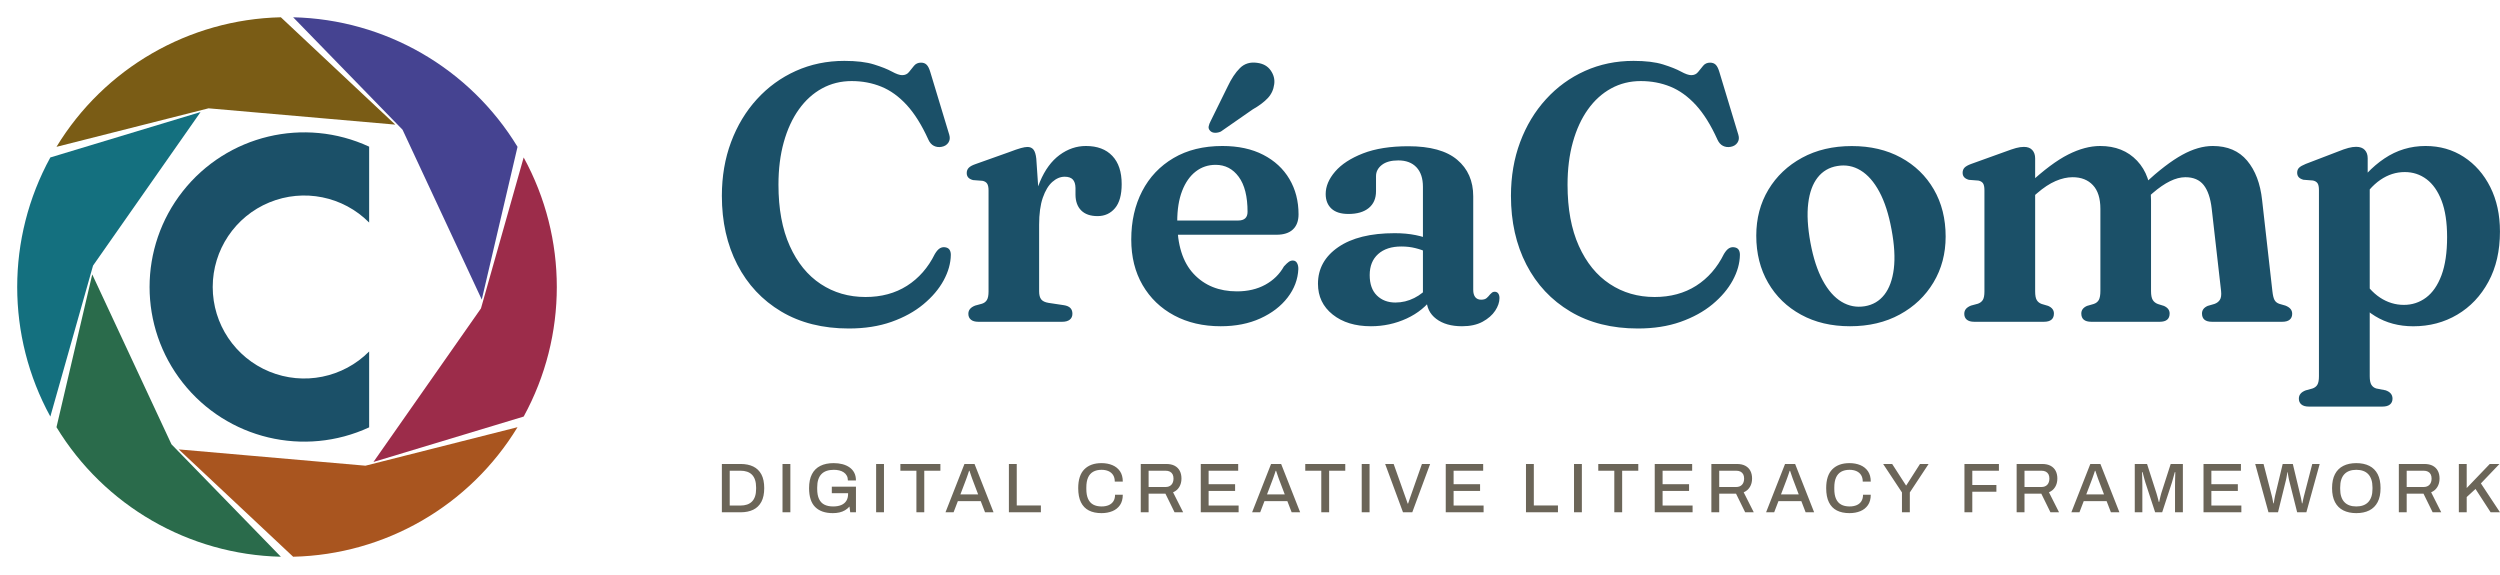
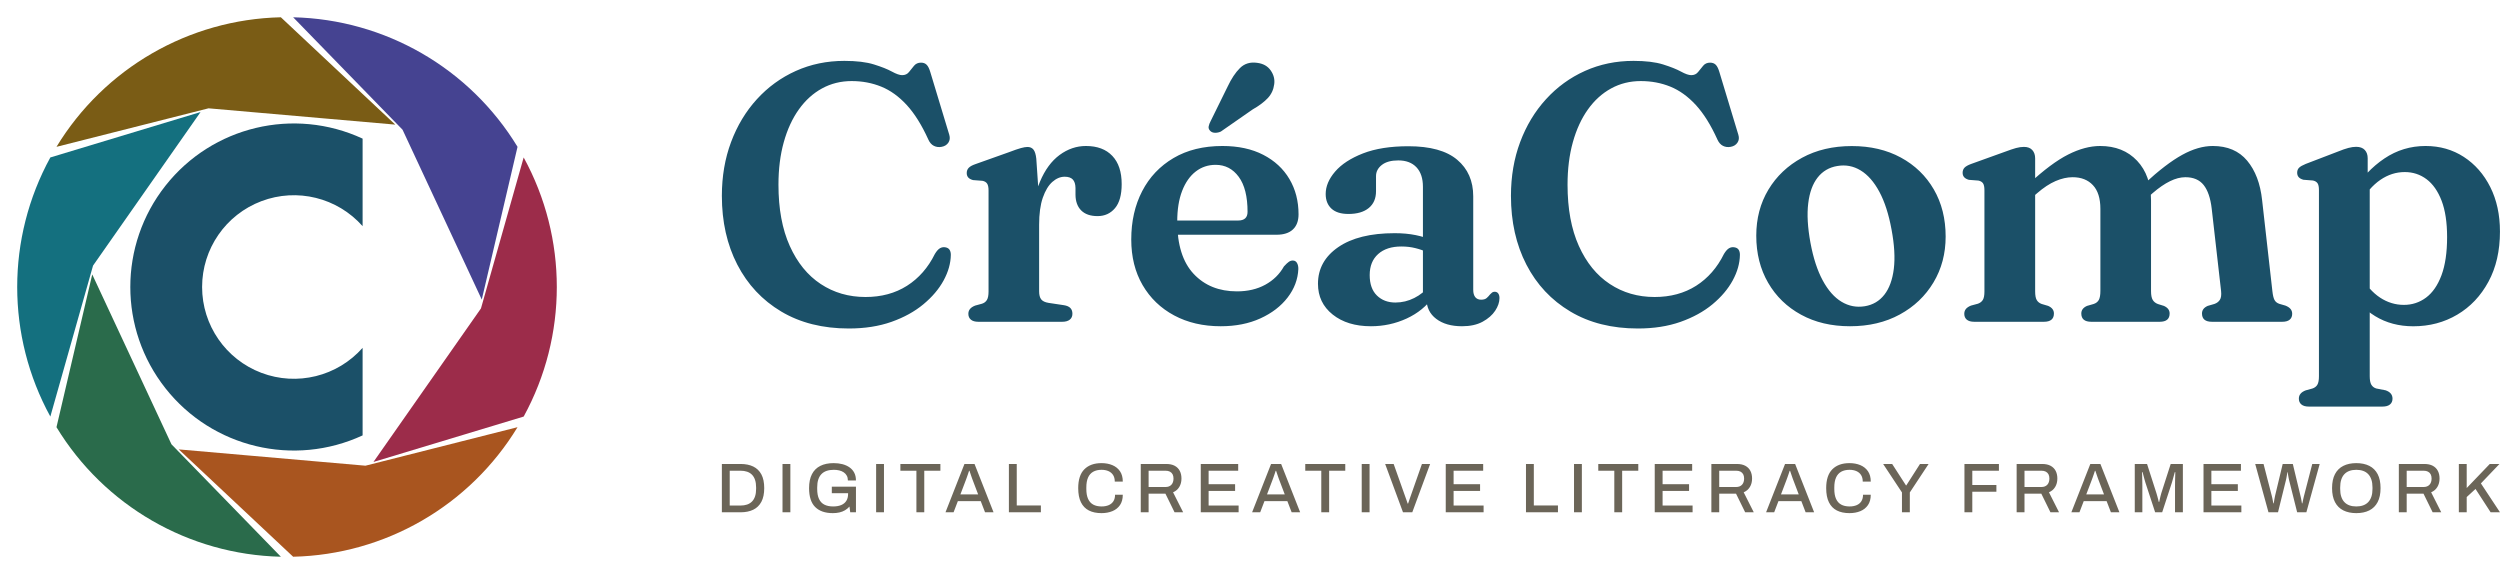
<svg xmlns="http://www.w3.org/2000/svg" viewBox="0 0 287.45 66" width="287.45" height="66" role="img" aria-label="CréaComp — Digital Creative Literacy Framework">
  <g transform="scale(0.66)">
    <path fill="#454391" d="M51.07 3.01A47 47 0 0 1 90.16 25.58L83.93 52.19L70.13 22.60Z" />
    <path fill="#9c2c4a" d="M91.23 27.43A47 47 0 0 1 91.23 72.57L65.06 80.48L83.79 53.73Z" />
    <path fill="#a9551f" d="M90.16 74.42A47 47 0 0 1 51.07 96.99L31.14 78.29L63.67 81.13Z" />
    <path fill="#2a6b4b" d="M48.93 96.99A47 47 0 0 1 9.84 74.42L16.07 47.81L29.87 77.40Z" />
    <path fill="#14707f" d="M8.77 72.57A47 47 0 0 1 8.77 27.43L34.94 19.52L16.21 46.27Z" />
    <path fill="#7a5c15" d="M9.84 25.58A47 47 0 0 1 48.93 3.01L68.86 21.71L36.33 18.87Z" />
-     <path fill="#1b5068" d="M64.31 25.55A26.94 26.94 0 1 0 64.31 74.45L64.31 61.23A15.94 15.94 0 1 1 64.31 38.77Z" />
+     <path fill="#1b5068" d="M63.17 24.15A28.49 28.49 0 1 0 63.17 75.85L63.17 60.60A15.99 15.99 0 1 1 63.17 39.40Z" />
  </g>
  <path transform="translate(83.00 7.00) scale(0.397498)" fill="#1b5068" d="M66.23 56.11Q66.18 59.75 64.15 63.50Q62.11 67.24 58.30 70.40Q54.50 73.56 49.06 75.49Q43.62 77.41 36.72 77.41Q25.41 77.41 17.17 72.50Q8.94 67.59 4.47 58.94Q0.00 50.28 0.00 39.04Q0.00 30.60 2.66 23.49Q5.32 16.37 10.12 11.10Q14.93 5.82 21.39 2.91Q27.86 0.00 35.44 0.00Q40.71 0.00 43.99 1.03Q47.27 2.05 49.17 3.09Q51.07 4.13 52.15 4.13Q53.41 4.13 54.13 3.22Q54.85 2.30 55.59 1.41Q56.34 0.51 57.60 0.51Q58.63 0.51 59.24 1.13Q59.86 1.75 60.30 3.26L65.78 21.38Q66.17 22.68 65.52 23.65Q64.87 24.62 63.58 24.86Q62.35 25.09 61.33 24.58Q60.31 24.07 59.72 22.75Q56.87 16.46 53.47 12.76Q50.07 9.06 46.10 7.45Q42.13 5.84 37.54 5.84Q32.86 5.84 28.97 7.97Q25.09 10.09 22.27 14.04Q19.45 17.99 17.91 23.51Q16.37 29.02 16.37 35.82Q16.37 46.27 19.64 53.53Q22.91 60.79 28.59 64.54Q34.28 68.30 41.55 68.30Q48.45 68.30 53.56 65.05Q58.67 61.80 61.62 55.84Q62.37 54.60 63.11 54.18Q63.86 53.76 64.71 53.94Q65.49 54.08 65.86 54.64Q66.23 55.20 66.23 56.11ZM89.84 47.73Q89.84 40.10 92.01 34.95Q94.17 29.81 97.70 27.21Q101.23 24.62 105.31 24.62Q110.23 24.62 112.94 27.48Q115.65 30.33 115.65 35.64Q115.65 40.31 113.72 42.60Q111.78 44.90 108.68 44.90Q105.57 44.90 103.93 43.25Q102.30 41.60 102.29 38.67L102.29 36.76Q102.26 35.11 101.51 34.31Q100.76 33.51 99.16 33.51Q97.29 33.51 95.59 35.01Q93.90 36.52 92.83 39.59Q91.77 42.66 91.77 47.41ZM90.95 28.28 91.77 40.32V66.65Q91.77 68.20 92.36 68.97Q92.96 69.75 94.50 70.00L98.95 70.67Q100.21 70.87 100.81 71.49Q101.40 72.10 101.40 73.14Q101.40 74.24 100.64 74.85Q99.88 75.47 98.43 75.47H74.22Q72.75 75.47 72.03 74.85Q71.30 74.23 71.30 73.17Q71.30 72.33 71.79 71.75Q72.27 71.17 73.27 70.78L75.25 70.24Q76.21 69.93 76.67 69.15Q77.14 68.38 77.14 66.70V37.50Q77.14 36.08 76.71 35.48Q76.29 34.87 75.38 34.69L72.65 34.48Q71.71 34.23 71.27 33.73Q70.83 33.23 70.83 32.45Q70.83 31.54 71.39 30.95Q71.95 30.35 73.33 29.87L83.02 26.42Q85.33 25.54 86.51 25.22Q87.69 24.90 88.40 24.90Q89.53 24.90 90.14 25.67Q90.75 26.44 90.95 28.28ZM166.81 44.39Q166.81 47.24 165.17 48.77Q163.54 50.29 160.45 50.29H127.90V46.18H149.32Q152.06 46.18 152.06 43.67Q152.06 37.01 149.51 33.54Q146.97 30.07 142.82 30.07Q139.57 30.07 137.07 32.00Q134.56 33.94 133.14 37.60Q131.72 41.27 131.72 46.46Q131.72 56.53 136.46 61.60Q141.20 66.67 149.00 66.67Q153.68 66.67 157.19 64.75Q160.70 62.82 162.58 59.46Q163.48 58.47 164.03 58.10Q164.58 57.74 165.17 57.75Q165.96 57.76 166.36 58.45Q166.77 59.15 166.75 60.23Q166.55 64.67 163.65 68.45Q160.75 72.22 155.77 74.49Q150.79 76.76 144.30 76.76Q136.67 76.76 130.83 73.63Q124.99 70.50 121.70 64.85Q118.42 59.21 118.42 51.67Q118.42 43.77 121.58 37.68Q124.74 31.58 130.66 28.10Q136.57 24.62 144.78 24.62Q151.67 24.62 156.60 27.17Q161.54 29.72 164.17 34.18Q166.81 38.64 166.81 44.39ZM146.29 7.45Q147.91 4.01 149.86 2.08Q151.82 0.14 154.80 0.56Q157.45 0.88 158.76 2.77Q160.07 4.66 159.77 6.76Q159.48 9.08 157.92 10.76Q156.37 12.43 153.53 14.05L144.34 20.44Q143.56 20.80 142.70 20.80Q141.84 20.80 141.30 20.29Q140.67 19.69 140.81 18.95Q140.95 18.22 141.37 17.45ZM203.82 68.79V67.60L202.79 67.28V36.42Q202.79 32.77 200.92 30.78Q199.04 28.79 195.66 28.79Q192.57 28.79 190.89 30.11Q189.22 31.43 189.22 33.33V37.70Q189.22 40.84 187.12 42.56Q185.02 44.28 181.24 44.28Q178.00 44.28 176.33 42.74Q174.66 41.19 174.66 38.50Q174.66 35.19 177.40 32.01Q180.13 28.84 185.46 26.76Q190.79 24.69 198.58 24.69Q208.07 24.69 212.70 28.60Q217.34 32.51 217.34 39.18V66.21Q217.34 67.61 217.93 68.35Q218.53 69.08 219.63 69.08Q220.69 69.08 221.24 68.59Q221.79 68.10 222.19 67.57Q222.48 67.25 222.79 67.01Q223.09 66.78 223.53 66.78Q224.23 66.78 224.58 67.29Q224.93 67.79 224.93 68.61Q224.93 70.39 223.69 72.27Q222.45 74.15 220.04 75.46Q217.63 76.76 214.10 76.76Q209.44 76.76 206.63 74.62Q203.82 72.49 203.82 68.79ZM172.43 64.47Q172.43 57.92 178.29 53.88Q184.16 49.84 194.62 49.84Q197.97 49.84 200.70 50.40Q203.43 50.96 205.42 51.88L204.27 55.43Q202.46 54.62 200.60 54.16Q198.74 53.69 196.54 53.69Q192.27 53.69 189.83 55.88Q187.39 58.07 187.39 61.95Q187.39 65.82 189.47 67.86Q191.55 69.90 194.83 69.90Q197.68 69.90 200.28 68.59Q202.89 67.29 204.67 65.00L205.82 68.20Q202.93 72.29 198.07 74.53Q193.21 76.76 187.75 76.76Q180.93 76.76 176.68 73.37Q172.43 69.98 172.43 64.47ZM294.48 56.11Q294.43 59.75 292.40 63.50Q290.36 67.24 286.56 70.40Q282.75 73.56 277.31 75.49Q271.87 77.41 264.97 77.41Q253.66 77.41 245.43 72.50Q237.19 67.59 232.72 58.94Q228.25 50.28 228.25 39.04Q228.25 30.60 230.91 23.49Q233.57 16.37 238.38 11.10Q243.18 5.82 249.65 2.91Q256.11 0.00 263.70 0.00Q268.97 0.00 272.25 1.03Q275.52 2.05 277.42 3.09Q279.32 4.13 280.40 4.13Q281.66 4.13 282.38 3.22Q283.10 2.30 283.85 1.41Q284.59 0.51 285.85 0.51Q286.88 0.51 287.50 1.13Q288.11 1.75 288.55 3.26L294.03 21.38Q294.43 22.68 293.77 23.65Q293.12 24.62 291.83 24.86Q290.60 25.09 289.58 24.58Q288.57 24.07 287.97 22.75Q285.13 16.46 281.73 12.76Q278.32 9.06 274.36 7.45Q270.39 5.84 265.80 5.84Q261.11 5.84 257.23 7.97Q253.34 10.09 250.52 14.04Q247.70 17.99 246.16 23.51Q244.62 29.02 244.62 35.82Q244.62 46.27 247.89 53.53Q251.16 60.79 256.85 64.54Q262.53 68.30 269.80 68.30Q276.70 68.30 281.82 65.05Q286.93 61.80 289.87 55.84Q290.62 54.60 291.36 54.18Q292.11 53.76 292.96 53.94Q293.75 54.08 294.12 54.64Q294.48 55.20 294.48 56.11ZM326.86 24.64Q334.92 24.64 341.03 27.96Q347.14 31.28 350.56 37.17Q353.99 43.07 353.99 50.82Q353.99 58.22 350.47 64.09Q346.95 69.97 340.73 73.36Q334.51 76.76 326.32 76.76Q318.27 76.76 312.17 73.42Q306.06 70.09 302.64 64.18Q299.21 58.27 299.21 50.56Q299.21 43.10 302.72 37.25Q306.24 31.40 312.46 28.02Q318.67 24.64 326.86 24.64ZM330.61 70.97Q334.11 70.39 336.26 67.64Q338.41 64.89 339.00 60.13Q339.58 55.38 338.34 48.79Q337.13 42.17 334.82 37.87Q332.51 33.57 329.39 31.68Q326.27 29.78 322.64 30.41Q319.13 30.99 316.97 33.73Q314.81 36.47 314.24 41.21Q313.66 45.95 314.88 52.59Q316.10 59.19 318.43 63.50Q320.75 67.80 323.88 69.68Q327.00 71.56 330.61 70.97ZM379.88 28.19V66.67Q379.88 68.40 380.34 69.18Q380.80 69.96 381.75 70.31L383.64 70.87Q385.31 71.60 385.31 73.07Q385.31 75.47 382.40 75.47H362.29Q360.83 75.47 360.10 74.85Q359.38 74.24 359.38 73.17Q359.38 72.33 359.86 71.75Q360.34 71.17 361.33 70.78L363.33 70.24Q364.28 69.90 364.75 69.14Q365.21 68.38 365.21 66.70V37.42Q365.21 36.01 364.79 35.40Q364.36 34.80 363.46 34.62L360.72 34.41Q359.79 34.15 359.35 33.65Q358.90 33.15 358.90 32.37Q358.90 31.47 359.45 30.89Q360.00 30.31 361.40 29.80L371.23 26.26Q373.12 25.55 374.34 25.21Q375.56 24.88 376.64 24.88Q378.22 24.88 379.05 25.79Q379.88 26.70 379.88 28.19ZM378.30 40.14 375.85 37.55 378.02 35.59Q384.55 29.55 389.43 27.09Q394.32 24.62 398.68 24.62Q405.34 24.62 409.37 28.89Q413.40 33.16 413.40 40.38V66.59Q413.40 68.36 413.90 69.16Q414.39 69.96 415.38 70.33L417.14 70.88Q418.78 71.62 418.78 73.07Q418.78 75.47 415.90 75.47H396.13Q393.23 75.47 393.23 73.07Q393.23 71.60 394.89 70.87L396.83 70.31Q397.85 69.96 398.30 69.14Q398.75 68.31 398.75 66.54V42.81Q398.75 38.24 396.59 35.95Q394.44 33.65 390.72 33.65Q388.37 33.65 385.79 34.76Q383.22 35.87 380.42 38.30ZM411.79 40.09 409.34 37.49 411.47 35.55Q417.77 29.73 422.42 27.18Q427.06 24.62 431.26 24.62Q437.64 24.62 441.20 28.86Q444.76 33.11 445.53 40.28L448.50 66.58Q448.69 68.33 449.10 69.13Q449.51 69.93 450.49 70.27L452.28 70.79Q453.27 71.18 453.75 71.76Q454.23 72.33 454.23 73.17Q454.23 74.24 453.52 74.85Q452.81 75.47 451.32 75.47H431.04Q428.14 75.47 428.14 73.07Q428.14 71.60 429.80 70.87L431.73 70.31Q432.75 69.96 433.30 69.14Q433.85 68.31 433.66 66.54L430.95 42.73Q430.42 38.19 428.63 35.92Q426.83 33.65 423.34 33.65Q421.23 33.65 418.89 34.80Q416.55 35.94 413.87 38.25ZM476.07 28.16V34.05L476.66 35.32V91.20Q476.66 92.89 477.13 93.68Q477.60 94.47 478.54 94.76L481.26 95.29Q482.28 95.65 482.76 96.25Q483.25 96.84 483.25 97.70Q483.25 98.77 482.52 99.38Q481.80 100.00 480.30 100.00H459.07Q457.61 100.00 456.89 99.38Q456.16 98.77 456.16 97.70Q456.16 96.86 456.65 96.28Q457.13 95.69 458.13 95.31L460.09 94.77Q461.04 94.45 461.51 93.68Q461.97 92.91 461.97 91.22V37.39Q461.97 35.98 461.55 35.38Q461.12 34.78 460.22 34.60L457.49 34.39Q456.55 34.13 456.11 33.63Q455.67 33.13 455.67 32.35Q455.67 31.45 456.22 30.91Q456.76 30.37 458.16 29.80L467.42 26.25Q469.26 25.50 470.49 25.18Q471.71 24.86 472.72 24.86Q474.39 24.86 475.23 25.77Q476.07 26.68 476.07 28.16ZM473.71 41.31 471.41 38.27Q475.54 31.83 480.91 28.23Q486.28 24.62 492.81 24.62Q499.02 24.62 503.88 27.78Q508.74 30.94 511.54 36.52Q514.33 42.09 514.33 49.37Q514.33 57.73 511.00 63.88Q507.67 70.04 501.99 73.40Q496.31 76.77 489.26 76.77Q483.04 76.77 478.25 73.85Q473.45 70.93 470.38 65.39L473.91 62.01Q476.43 66.35 479.64 68.47Q482.84 70.58 486.54 70.58Q490.13 70.58 492.96 68.47Q495.79 66.36 497.42 62.00Q499.04 57.64 499.04 50.97Q499.04 44.61 497.45 40.45Q495.85 36.29 493.09 34.22Q490.33 32.16 486.79 32.16Q483.03 32.16 479.73 34.42Q476.43 36.69 473.71 41.31Z" />
  <path transform="translate(83.00 53.25) scale(0.057502)" fill="#6b6558" d="M0.00 98.31V1.69H37.33Q52.25 1.69 62.81 6.83Q73.37 11.98 79.04 22.61Q84.71 33.24 84.71 50.00Q84.71 66.58 79.04 77.29Q73.37 87.99 62.81 93.15Q52.25 98.31 37.33 98.31ZM15.71 84.83H37.19Q44.60 84.83 50.41 82.85Q56.22 80.86 60.24 76.79Q64.26 72.73 66.36 66.44Q68.47 60.15 68.47 51.58V48.66Q68.47 39.88 66.36 33.57Q64.26 27.27 60.26 23.21Q56.26 19.14 50.45 17.15Q44.64 15.17 37.19 15.17H15.71ZM121.27 98.31V1.69H136.97V98.31ZM221.87 100.00Q198.96 100.00 186.67 87.85Q174.38 75.71 174.38 50.00Q174.38 33.16 180.12 22.09Q185.87 11.02 196.87 5.51Q207.88 0.00 223.57 0.00Q233.11 0.00 241.21 2.13Q249.31 4.26 255.37 8.56Q261.44 12.85 264.77 19.33Q268.10 25.81 268.10 34.65H252.00Q252.00 29.18 249.82 25.16Q247.64 21.14 243.78 18.49Q239.91 15.83 234.82 14.60Q229.73 13.37 223.93 13.37Q215.84 13.37 209.60 15.46Q203.37 17.56 199.13 21.92Q194.90 26.28 192.76 32.90Q190.62 39.53 190.62 48.59V51.55Q190.62 63.88 194.25 71.65Q197.88 79.42 205.00 83.03Q212.11 86.63 222.38 86.63Q232.03 86.63 238.69 83.82Q245.35 81.01 248.87 75.43Q252.39 69.86 252.39 61.58V60.18H219.84V47.03H268.13V98.31H256.65L255.17 86.82Q251.18 91.39 246.15 94.30Q241.12 97.22 235.09 98.61Q229.06 100.00 221.87 100.00ZM308.45 98.31V1.69H324.16V98.31ZM389.01 98.31V15.27H356.97V1.69H436.97V15.27H404.72V98.31ZM447.16 98.31 485.08 1.69H505.23L543.25 98.31H526.24L517.63 75.97H471.90L463.33 98.31ZM476.95 62.60H512.47L501.69 34.24Q501.16 32.90 500.37 30.70Q499.58 28.50 498.66 25.81Q497.75 23.12 496.82 20.34Q495.89 17.56 495.12 15.31H494.31Q493.43 18.09 492.18 21.76Q490.93 25.42 489.74 28.78Q488.54 32.14 487.74 34.24ZM573.94 98.31V1.69H589.65V84.62H637.90V98.31ZM759.03 100.00Q744.24 100.00 733.85 94.69Q723.46 89.37 718.00 78.30Q712.54 67.22 712.54 50.00Q712.54 24.68 724.83 12.34Q737.13 0.00 759.10 0.00Q771.28 0.00 780.89 4.05Q790.51 8.10 796.09 16.25Q801.67 24.41 801.67 36.91H785.65Q785.65 29.12 782.35 23.90Q779.04 18.68 773.09 16.02Q767.14 13.37 759.25 13.37Q749.36 13.37 742.51 17.22Q735.66 21.07 732.22 28.88Q728.78 36.68 728.78 48.66V51.72Q728.78 63.63 732.22 71.37Q735.66 79.10 742.46 82.87Q749.25 86.63 759.28 86.63Q767.46 86.63 773.52 84.03Q779.58 81.43 782.90 76.21Q786.22 70.99 786.22 63.19H801.67Q801.67 75.77 796.08 83.92Q790.48 92.07 780.85 96.04Q771.21 100.00 759.03 100.00ZM837.61 98.31V1.69H888.42Q898.71 1.69 905.48 5.32Q912.25 8.95 915.63 15.50Q919.01 22.06 919.01 30.80Q919.01 40.51 914.62 47.73Q910.22 54.95 902.22 58.34L922.39 98.31H905.20L886.91 61.02H853.31V98.31ZM853.31 47.76H887.08Q894.70 47.76 898.90 43.23Q903.09 38.70 903.09 30.77Q903.09 25.77 901.27 22.33Q899.44 18.89 895.89 17.03Q892.34 15.17 887.08 15.17H853.31ZM957.61 98.31V1.69H1032.44V15.17H973.31V42.15H1026.25V55.63H973.31V84.83H1033.29V98.31ZM1060.26 98.31 1098.18 1.69H1118.33L1156.35 98.31H1139.33L1130.73 75.97H1085.00L1076.43 98.31ZM1090.05 62.60H1125.57L1114.79 34.24Q1114.26 32.90 1113.47 30.70Q1112.68 28.50 1111.76 25.81Q1110.85 23.12 1109.92 20.34Q1108.99 17.56 1108.21 15.31H1107.41Q1106.53 18.09 1105.28 21.76Q1104.03 25.42 1102.84 28.78Q1101.64 32.14 1100.83 34.24ZM1198.59 98.31V15.27H1166.55V1.69H1246.55V15.27H1214.30V98.31ZM1279.44 98.31V1.69H1295.14V98.31ZM1361.98 98.31 1326.29 1.69H1343.30L1367.26 69.20Q1367.96 70.91 1368.67 73.12Q1369.39 75.33 1370.11 77.36Q1370.83 79.39 1371.35 80.97H1372.12Q1372.68 79.50 1373.33 77.52Q1373.98 75.54 1374.71 73.39Q1375.45 71.23 1376.11 69.30L1399.86 1.69H1416.23L1380.54 98.31ZM1447.46 98.31V1.69H1522.30V15.17H1463.17V42.15H1516.11V55.63H1463.17V84.83H1523.15V98.31ZM1607.89 98.31V1.69H1623.59V84.62H1671.84V98.31ZM1703.94 98.31V1.69H1719.65V98.31ZM1784.51 98.31V15.27H1752.46V1.69H1832.47V15.27H1800.21V98.31ZM1865.35 98.31V1.69H1940.19V15.17H1881.06V42.15H1933.99V55.63H1881.06V84.83H1941.04V98.31ZM1978.59 98.31V1.69H2029.40Q2039.70 1.69 2046.46 5.32Q2053.23 8.95 2056.62 15.50Q2060.00 22.06 2060.00 30.80Q2060.00 40.51 2055.60 47.73Q2051.21 54.95 2043.21 58.34L2063.38 98.31H2046.19L2027.89 61.02H1994.30V98.31ZM1994.30 47.76H2028.06Q2035.69 47.76 2039.88 43.23Q2044.08 38.70 2044.08 30.77Q2044.08 25.77 2042.25 22.33Q2040.43 18.89 2036.88 17.03Q2033.33 15.17 2028.06 15.17H1994.30ZM2088.01 98.31 2125.92 1.69H2146.08L2184.10 98.31H2167.08L2158.48 75.97H2112.74L2104.18 98.31ZM2117.80 62.60H2153.32L2142.54 34.24Q2142.01 32.90 2141.21 30.70Q2140.42 28.50 2139.51 25.81Q2138.60 23.12 2137.66 20.34Q2136.73 17.56 2135.96 15.31H2135.15Q2134.27 18.09 2133.03 21.76Q2131.78 25.42 2130.58 28.78Q2129.39 32.14 2128.58 34.24ZM2254.67 100.00Q2239.88 100.00 2229.49 94.69Q2219.10 89.37 2213.64 78.30Q2208.18 67.22 2208.18 50.00Q2208.18 24.68 2220.47 12.34Q2232.76 0.00 2254.74 0.00Q2266.91 0.00 2276.53 4.05Q2286.14 8.10 2291.72 16.25Q2297.31 24.41 2297.31 36.91H2281.28Q2281.28 29.12 2277.98 23.90Q2274.68 18.68 2268.73 16.02Q2262.78 13.37 2254.88 13.37Q2244.99 13.37 2238.14 17.22Q2231.29 21.07 2227.85 28.88Q2224.41 36.68 2224.41 48.66V51.72Q2224.41 63.63 2227.85 71.37Q2231.29 79.10 2238.09 82.87Q2244.89 86.63 2254.91 86.63Q2263.09 86.63 2269.15 84.03Q2275.21 81.43 2278.53 76.21Q2281.85 70.99 2281.85 63.19H2297.31Q2297.31 75.77 2291.71 83.92Q2286.11 92.07 2276.48 96.04Q2266.85 100.00 2254.67 100.00ZM2359.69 98.31V58.60L2322.06 1.69H2340.11L2367.72 44.52H2368.39L2395.76 1.69H2412.99L2375.43 58.60V98.31ZM2484.65 98.31V1.69H2553.57V15.17H2500.35V43.75H2548.53V57.19H2500.35V98.31ZM2589.01 98.31V1.69H2639.82Q2650.12 1.69 2656.89 5.32Q2663.65 8.95 2667.04 15.50Q2670.42 22.06 2670.42 30.80Q2670.42 40.51 2666.03 47.73Q2661.63 54.95 2653.63 58.34L2673.80 98.31H2656.61L2638.32 61.02H2604.72V98.31ZM2604.72 47.76H2638.48Q2646.11 47.76 2650.31 43.23Q2654.50 38.70 2654.50 30.77Q2654.50 25.77 2652.68 22.33Q2650.85 18.89 2647.30 17.03Q2643.75 15.17 2638.48 15.17H2604.72ZM2698.43 98.31 2736.35 1.69H2756.50L2794.52 98.31H2777.50L2768.90 75.97H2723.17L2714.60 98.31ZM2728.22 62.60H2763.74L2752.96 34.24Q2752.43 32.90 2751.64 30.70Q2750.85 28.50 2749.93 25.81Q2749.02 23.12 2748.09 20.34Q2747.16 17.56 2746.38 15.31H2745.58Q2744.70 18.09 2743.45 21.76Q2742.20 25.42 2741.01 28.78Q2739.81 32.14 2739.00 34.24ZM2825.21 98.31V1.69H2849.77L2868.58 60.22Q2869.42 62.87 2870.28 66.11Q2871.15 69.36 2871.92 72.31Q2872.70 75.26 2873.12 77.41H2874.14Q2874.53 75.33 2875.18 72.41Q2875.82 69.48 2876.62 66.23Q2877.41 62.98 2878.26 60.11L2897.06 1.69H2921.41V98.31H2905.70V45.36Q2905.70 39.98 2905.83 34.22Q2905.95 28.46 2906.13 23.98Q2906.30 19.51 2906.30 18.11H2905.21Q2904.83 19.72 2903.79 23.47Q2902.74 27.21 2901.60 31.42Q2900.45 35.63 2899.50 38.78L2880.02 98.31H2865.96L2846.48 38.88Q2845.64 36.17 2844.65 32.54Q2843.66 28.92 2842.67 25.07Q2841.69 21.21 2840.88 18.11H2839.78Q2839.92 21.61 2840.03 26.49Q2840.14 31.38 2840.26 36.38Q2840.38 41.37 2840.38 45.36V98.31ZM2962.68 98.31V1.69H3037.51V15.17H2978.38V42.15H3031.32V55.63H2978.38V84.83H3038.36V98.31ZM3092.58 98.31 3066.04 1.69H3082.73L3099.19 65.41Q3099.65 66.96 3100.19 69.63Q3100.73 72.30 3101.29 75.20Q3101.85 78.10 3102.23 80.38H3103.08Q3103.43 78.59 3103.72 76.46Q3104.02 74.34 3104.42 72.21Q3104.83 70.08 3105.18 68.29Q3105.53 66.50 3105.74 65.41L3121.00 1.69H3141.26L3156.56 65.41Q3157.02 66.96 3157.54 69.63Q3158.07 72.30 3158.61 75.20Q3159.15 78.10 3159.50 80.38H3160.34Q3160.69 78.69 3161.11 76.62Q3161.53 74.55 3161.97 72.48Q3162.41 70.40 3162.87 68.56Q3163.32 66.71 3163.64 65.41L3180.13 1.69H3194.98L3168.34 98.31H3149.92L3133.74 33.76Q3133.28 31.72 3132.74 28.95Q3132.19 26.17 3131.74 23.33Q3131.28 20.48 3130.93 18.30H3130.23Q3129.99 20.55 3129.53 23.50Q3129.08 26.46 3128.55 29.20Q3128.03 31.94 3127.57 33.76L3111.63 98.31ZM3268.18 100.00Q3253.15 100.00 3242.25 94.53Q3231.35 89.05 3225.54 77.93Q3219.73 66.80 3219.73 50.00Q3219.73 33.06 3225.54 22.00Q3231.35 10.95 3242.25 5.47Q3253.15 0.00 3268.18 0.00Q3283.36 0.00 3294.21 5.47Q3305.06 10.95 3310.87 22.00Q3316.68 33.06 3316.68 50.00Q3316.68 66.80 3310.87 77.93Q3305.06 89.05 3294.21 94.53Q3283.36 100.00 3268.18 100.00ZM3268.18 86.63Q3275.85 86.63 3281.84 84.48Q3287.83 82.34 3292.00 77.98Q3296.16 73.62 3298.35 67.04Q3300.55 60.47 3300.55 51.62V48.59Q3300.55 39.63 3298.35 33.01Q3296.16 26.38 3292.00 22.02Q3287.83 17.66 3281.84 15.52Q3275.85 13.37 3268.18 13.37Q3260.52 13.37 3254.54 15.52Q3248.57 17.66 3244.41 22.02Q3240.24 26.38 3238.10 33.01Q3235.96 39.63 3235.96 48.59V51.62Q3235.96 60.47 3238.10 67.04Q3240.24 73.62 3244.41 77.98Q3248.57 82.34 3254.54 84.48Q3260.52 86.63 3268.18 86.63ZM3353.24 98.31V1.69H3404.05Q3414.34 1.69 3421.11 5.32Q3427.88 8.95 3431.26 15.50Q3434.65 22.06 3434.65 30.80Q3434.65 40.51 3430.25 47.73Q3425.85 54.95 3417.86 58.34L3438.03 98.31H3420.84L3402.54 61.02H3368.95V98.31ZM3368.95 47.76H3402.71Q3410.33 47.76 3414.53 43.23Q3418.73 38.70 3418.73 30.77Q3418.73 25.77 3416.90 22.33Q3415.07 18.89 3411.53 17.03Q3407.98 15.17 3402.71 15.17H3368.95ZM3473.24 98.31V1.69H3488.95V49.80L3535.09 1.69H3554.47L3517.34 40.54L3555.48 98.31H3536.80L3506.56 51.64L3488.95 67.83V98.31Z" />
</svg>
